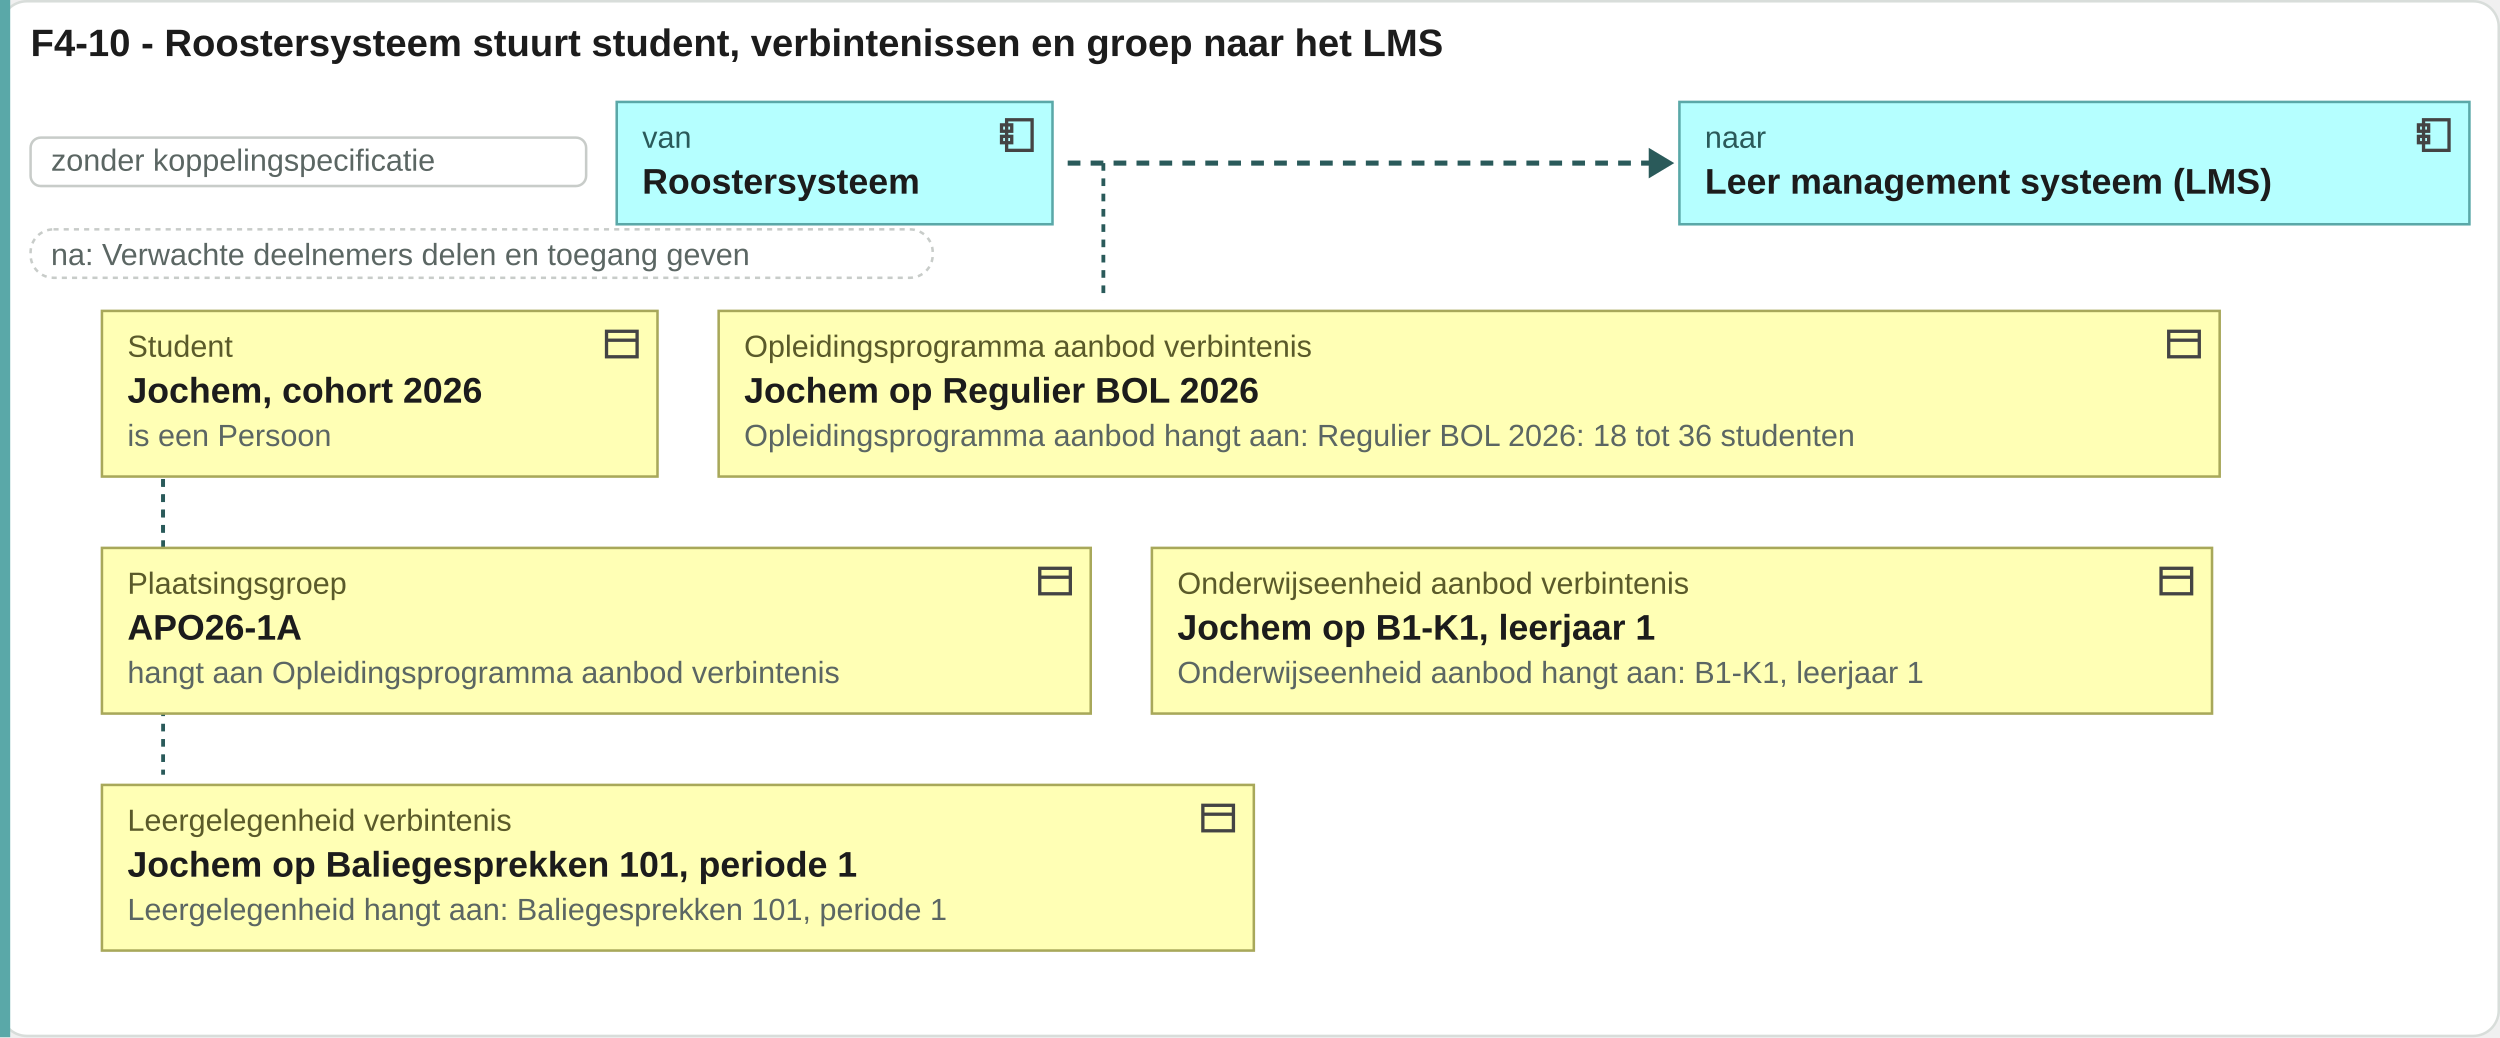
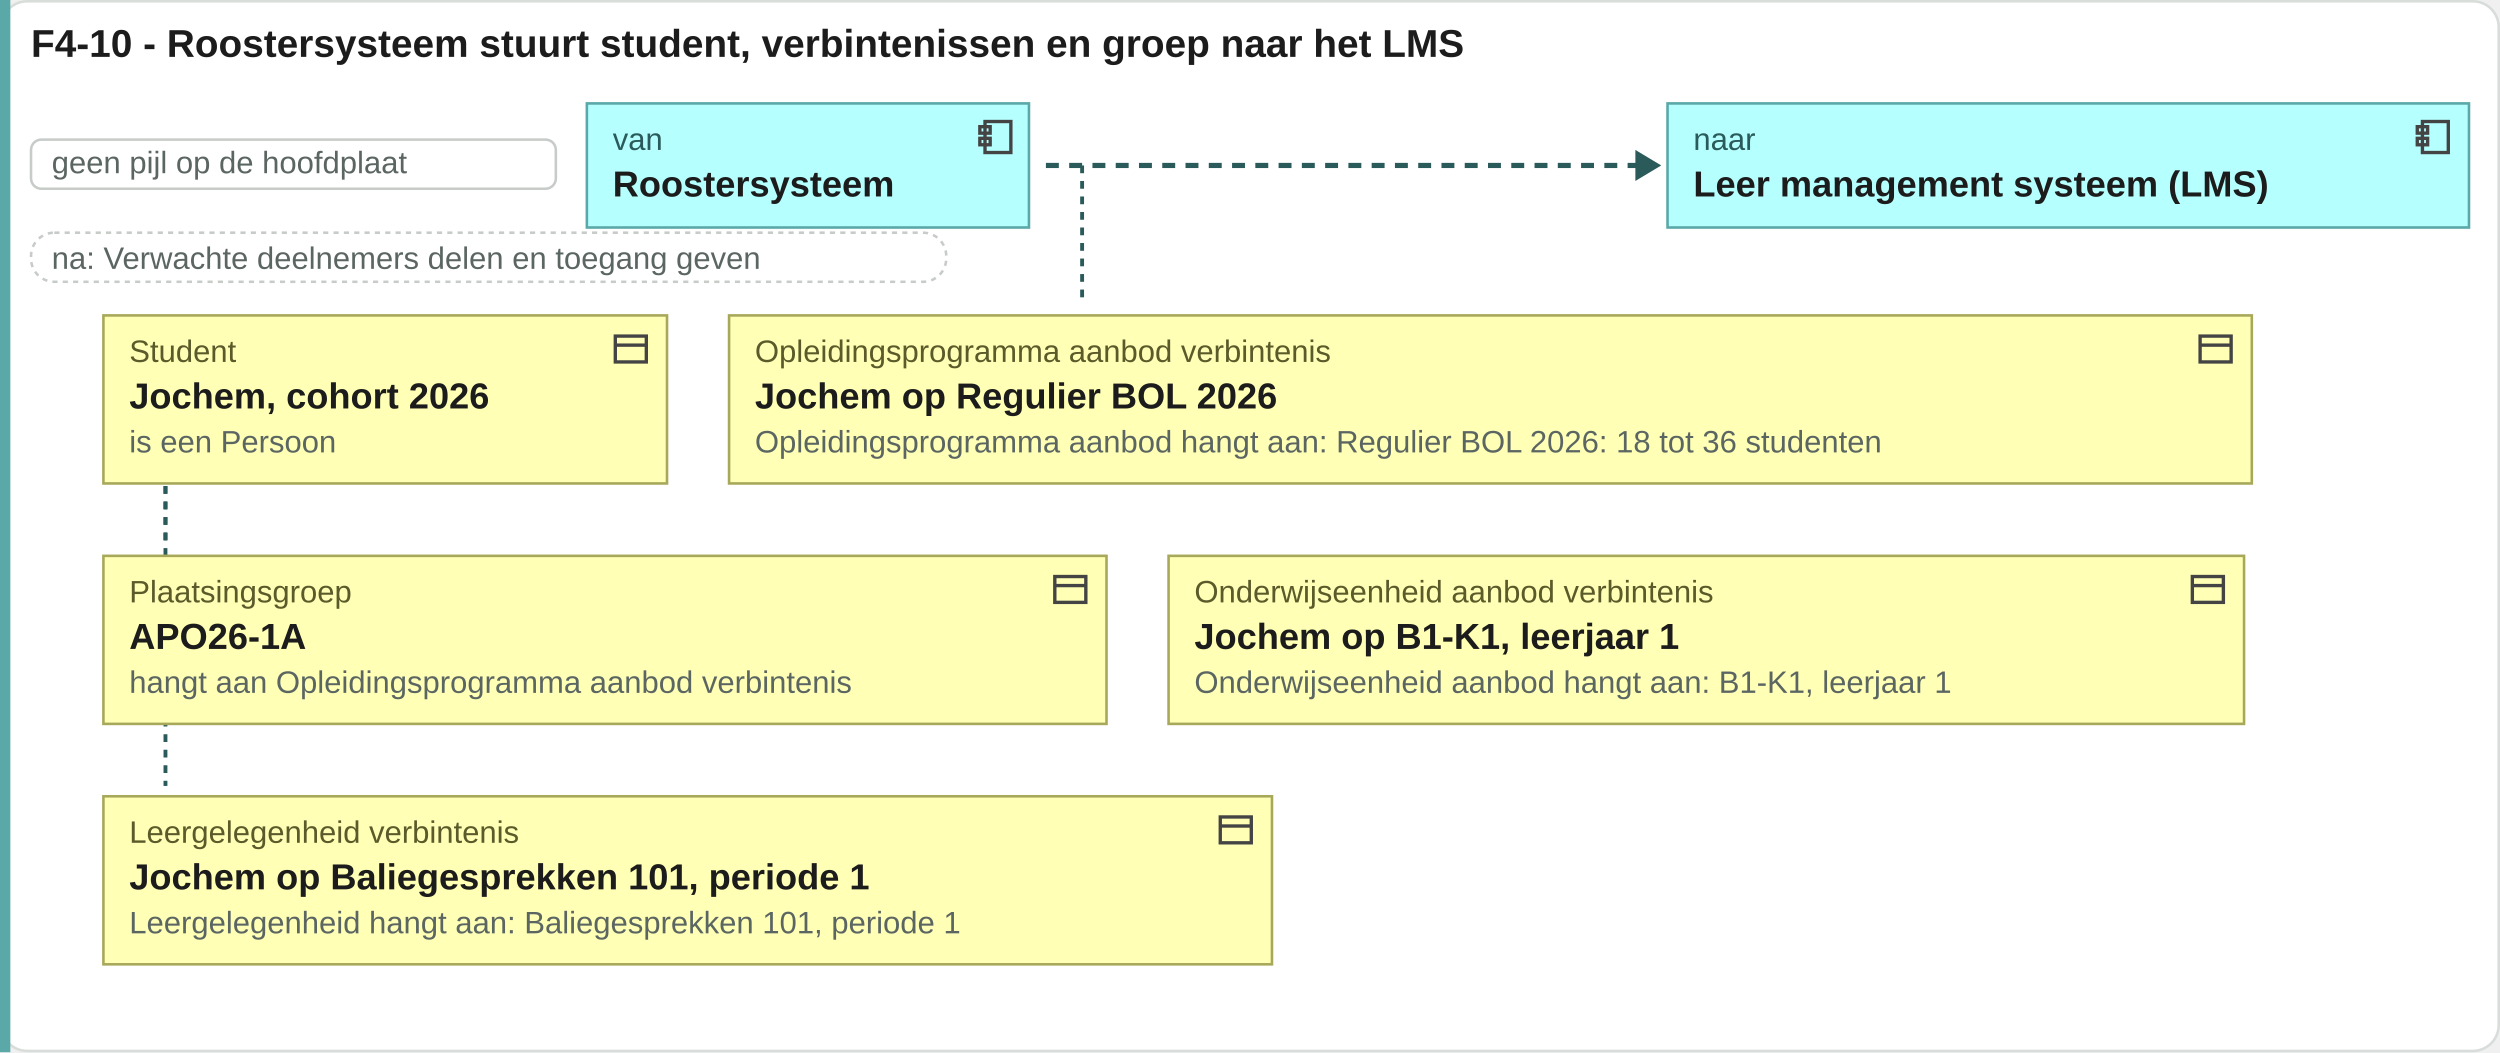
- <svg xmlns="http://www.w3.org/2000/svg" viewBox="0 0 981 407" width="981" height="407">
-   <rect x="0.5" y="0.5" width="980" height="406" rx="10" fill="#ffffff" stroke="#d8ddda" />
+ <svg xmlns="http://www.w3.org/2000/svg" viewBox="0 0 967 407" width="967" height="407">
+   <rect x="0.5" y="0.5" width="966" height="406" rx="10" fill="#ffffff" stroke="#d8ddda" />
  <text x="12" y="22" font-family="Arial, Helvetica, sans-serif" font-size="15" font-weight="bold" fill="#1c1c1c" text-anchor="start">F4-10 - Roostersysteem stuurt student, verbintenissen en groep naar het LMS</text>
  <rect x="0" y="0" width="4" height="407" fill="#5aa8a8" />
-   <rect x="12" y="54" width="218" height="19" rx="4" fill="#ffffff" stroke="#c8ccc9" />
-   <text x="20" y="67" font-family="Arial, Helvetica, sans-serif" font-size="12" fill="#5b6663" text-anchor="start">zonder koppelingspecificatie</text>
-   <rect x="242" y="40" width="171" height="48" rx="0" fill="#b5ffff" stroke="#5aa8a8" />
-   <g transform="translate(391,45)" fill="none" stroke="#444" stroke-width="1.3">
+   <rect x="12" y="54" width="203" height="19" rx="4" fill="#ffffff" stroke="#c8ccc9" />
+   <text x="20" y="67" font-family="Arial, Helvetica, sans-serif" font-size="12" fill="#5b6663" text-anchor="start">geen pijl op de hoofdplaat</text>
+   <rect x="227" y="40" width="171" height="48" rx="0" fill="#b5ffff" stroke="#5aa8a8" />
+   <g transform="translate(377,45)" fill="none" stroke="#444" stroke-width="1.3">
    <rect x="4" y="2" width="10" height="12" />
    <rect x="2" y="4" width="4" height="2.5" />
    <rect x="2" y="8.5" width="4" height="2.5" />
  </g>
-   <text x="252" y="58" font-family="Arial, Helvetica, sans-serif" font-size="12" fill="#2a5a5a" text-anchor="start">van</text>
-   <text x="252" y="76" font-family="Arial, Helvetica, sans-serif" font-size="14" font-weight="bold" fill="#1c1c1c" text-anchor="start">Roostersysteem</text>
-   <path d="M418.96 64H648.96" stroke="#2a5a5a" stroke-width="2" stroke-dasharray="5 4" />
-   <path d="M646.96 58l10 6-10 6z" fill="#2a5a5a" />
-   <rect x="659" y="40" width="310" height="48" rx="0" fill="#b5ffff" stroke="#5aa8a8" />
-   <g transform="translate(947,45)" fill="none" stroke="#444" stroke-width="1.3">
+   <text x="237" y="58" font-family="Arial, Helvetica, sans-serif" font-size="12" fill="#2a5a5a" text-anchor="start">van</text>
+   <text x="237" y="76" font-family="Arial, Helvetica, sans-serif" font-size="14" font-weight="bold" fill="#1c1c1c" text-anchor="start">Roostersysteem</text>
+   <path d="M404.56 64H634.56" stroke="#2a5a5a" stroke-width="2" stroke-dasharray="5 4" />
+   <path d="M632.56 58l10 6-10 6z" fill="#2a5a5a" />
+   <rect x="645" y="40" width="310" height="48" rx="0" fill="#b5ffff" stroke="#5aa8a8" />
+   <g transform="translate(933,45)" fill="none" stroke="#444" stroke-width="1.3">
    <rect x="4" y="2" width="10" height="12" />
    <rect x="2" y="4" width="4" height="2.5" />
    <rect x="2" y="8.5" width="4" height="2.5" />
  </g>
-   <text x="669" y="58" font-family="Arial, Helvetica, sans-serif" font-size="12" fill="#2a5a5a" text-anchor="start">naar</text>
-   <text x="669" y="76" font-family="Arial, Helvetica, sans-serif" font-size="14" font-weight="bold" fill="#1c1c1c" text-anchor="start">Leer management systeem (LMS)</text>
+   <text x="655" y="58" font-family="Arial, Helvetica, sans-serif" font-size="12" fill="#2a5a5a" text-anchor="start">naar</text>
+   <text x="655" y="76" font-family="Arial, Helvetica, sans-serif" font-size="14" font-weight="bold" fill="#1c1c1c" text-anchor="start">Leer management systeem (LMS)</text>
  <rect x="12" y="90" width="354" height="19" rx="9" fill="#ffffff" stroke="#c8ccc9" stroke-dasharray="2 2" />
  <text x="20" y="104" font-family="Arial, Helvetica, sans-serif" font-size="12" fill="#5b6663" text-anchor="start">na: Verwachte deelnemers delen en toegang geven</text>
-   <path d="M432.96 64V118" stroke="#2a5a5a" stroke-width="1.5" stroke-dasharray="3 3" />
+   <path d="M418.56 64V118" stroke="#2a5a5a" stroke-width="1.5" stroke-dasharray="3 3" />
  <path d="M64 122V211" stroke="#2a5a5a" stroke-width="1.5" stroke-dasharray="3 3" />
  <path d="M64 122V304" stroke="#2a5a5a" stroke-width="1.5" stroke-dasharray="3 3" />
  <rect x="40" y="122" width="218" height="65" rx="0" fill="#ffffb5" stroke="#a8a85a" />
  <g transform="translate(236,127)" fill="none" stroke="#444" stroke-width="1.3">
    <rect x="2" y="3" width="12" height="10" />
    <path d="M2 6.5h12" />
  </g>
  <text x="50" y="140" font-family="Arial, Helvetica, sans-serif" font-size="12" fill="#5a5a2a" text-anchor="start">Student</text>
  <text x="50" y="158" font-family="Arial, Helvetica, sans-serif" font-size="14" font-weight="bold" fill="#1c1c1c" text-anchor="start">Jochem, cohort 2026</text>
  <text x="50" y="175" font-family="Arial, Helvetica, sans-serif" font-size="12" fill="#5b6663" text-anchor="start">is een Persoon</text>
  <rect x="282" y="122" width="589" height="65" rx="0" fill="#ffffb5" stroke="#a8a85a" />
  <g transform="translate(849,127)" fill="none" stroke="#444" stroke-width="1.3">
    <rect x="2" y="3" width="12" height="10" />
    <path d="M2 6.5h12" />
  </g>
  <text x="292" y="140" font-family="Arial, Helvetica, sans-serif" font-size="12" fill="#5a5a2a" text-anchor="start">Opleidingsprogramma aanbod verbintenis</text>
  <text x="292" y="158" font-family="Arial, Helvetica, sans-serif" font-size="14" font-weight="bold" fill="#1c1c1c" text-anchor="start">Jochem op Regulier BOL 2026</text>
  <text x="292" y="175" font-family="Arial, Helvetica, sans-serif" font-size="12" fill="#5b6663" text-anchor="start">Opleidingsprogramma aanbod hangt aan: Regulier BOL 2026: 18 tot 36 studenten</text>
  <rect x="40" y="215" width="388" height="65" rx="0" fill="#ffffb5" stroke="#a8a85a" />
  <g transform="translate(406,220)" fill="none" stroke="#444" stroke-width="1.3">
    <rect x="2" y="3" width="12" height="10" />
    <path d="M2 6.5h12" />
  </g>
  <text x="50" y="233" font-family="Arial, Helvetica, sans-serif" font-size="12" fill="#5a5a2a" text-anchor="start">Plaatsingsgroep</text>
  <text x="50" y="251" font-family="Arial, Helvetica, sans-serif" font-size="14" font-weight="bold" fill="#1c1c1c" text-anchor="start">APO26-1A</text>
  <text x="50" y="268" font-family="Arial, Helvetica, sans-serif" font-size="12" fill="#5b6663" text-anchor="start">hangt aan Opleidingsprogramma aanbod verbintenis</text>
  <rect x="452" y="215" width="416" height="65" rx="0" fill="#ffffb5" stroke="#a8a85a" />
  <g transform="translate(846,220)" fill="none" stroke="#444" stroke-width="1.3">
    <rect x="2" y="3" width="12" height="10" />
    <path d="M2 6.5h12" />
  </g>
  <text x="462" y="233" font-family="Arial, Helvetica, sans-serif" font-size="12" fill="#5a5a2a" text-anchor="start">Onderwijseenheid aanbod verbintenis</text>
  <text x="462" y="251" font-family="Arial, Helvetica, sans-serif" font-size="14" font-weight="bold" fill="#1c1c1c" text-anchor="start">Jochem op B1-K1, leerjaar 1</text>
  <text x="462" y="268" font-family="Arial, Helvetica, sans-serif" font-size="12" fill="#5b6663" text-anchor="start">Onderwijseenheid aanbod hangt aan: B1-K1, leerjaar 1</text>
  <rect x="40" y="308" width="452" height="65" rx="0" fill="#ffffb5" stroke="#a8a85a" />
  <g transform="translate(470,313)" fill="none" stroke="#444" stroke-width="1.3">
    <rect x="2" y="3" width="12" height="10" />
    <path d="M2 6.5h12" />
  </g>
  <text x="50" y="326" font-family="Arial, Helvetica, sans-serif" font-size="12" fill="#5a5a2a" text-anchor="start">Leergelegenheid verbintenis</text>
  <text x="50" y="344" font-family="Arial, Helvetica, sans-serif" font-size="14" font-weight="bold" fill="#1c1c1c" text-anchor="start">Jochem op Baliegesprekken 101, periode 1</text>
  <text x="50" y="361" font-family="Arial, Helvetica, sans-serif" font-size="12" fill="#5b6663" text-anchor="start">Leergelegenheid hangt aan: Baliegesprekken 101, periode 1</text>
</svg>
